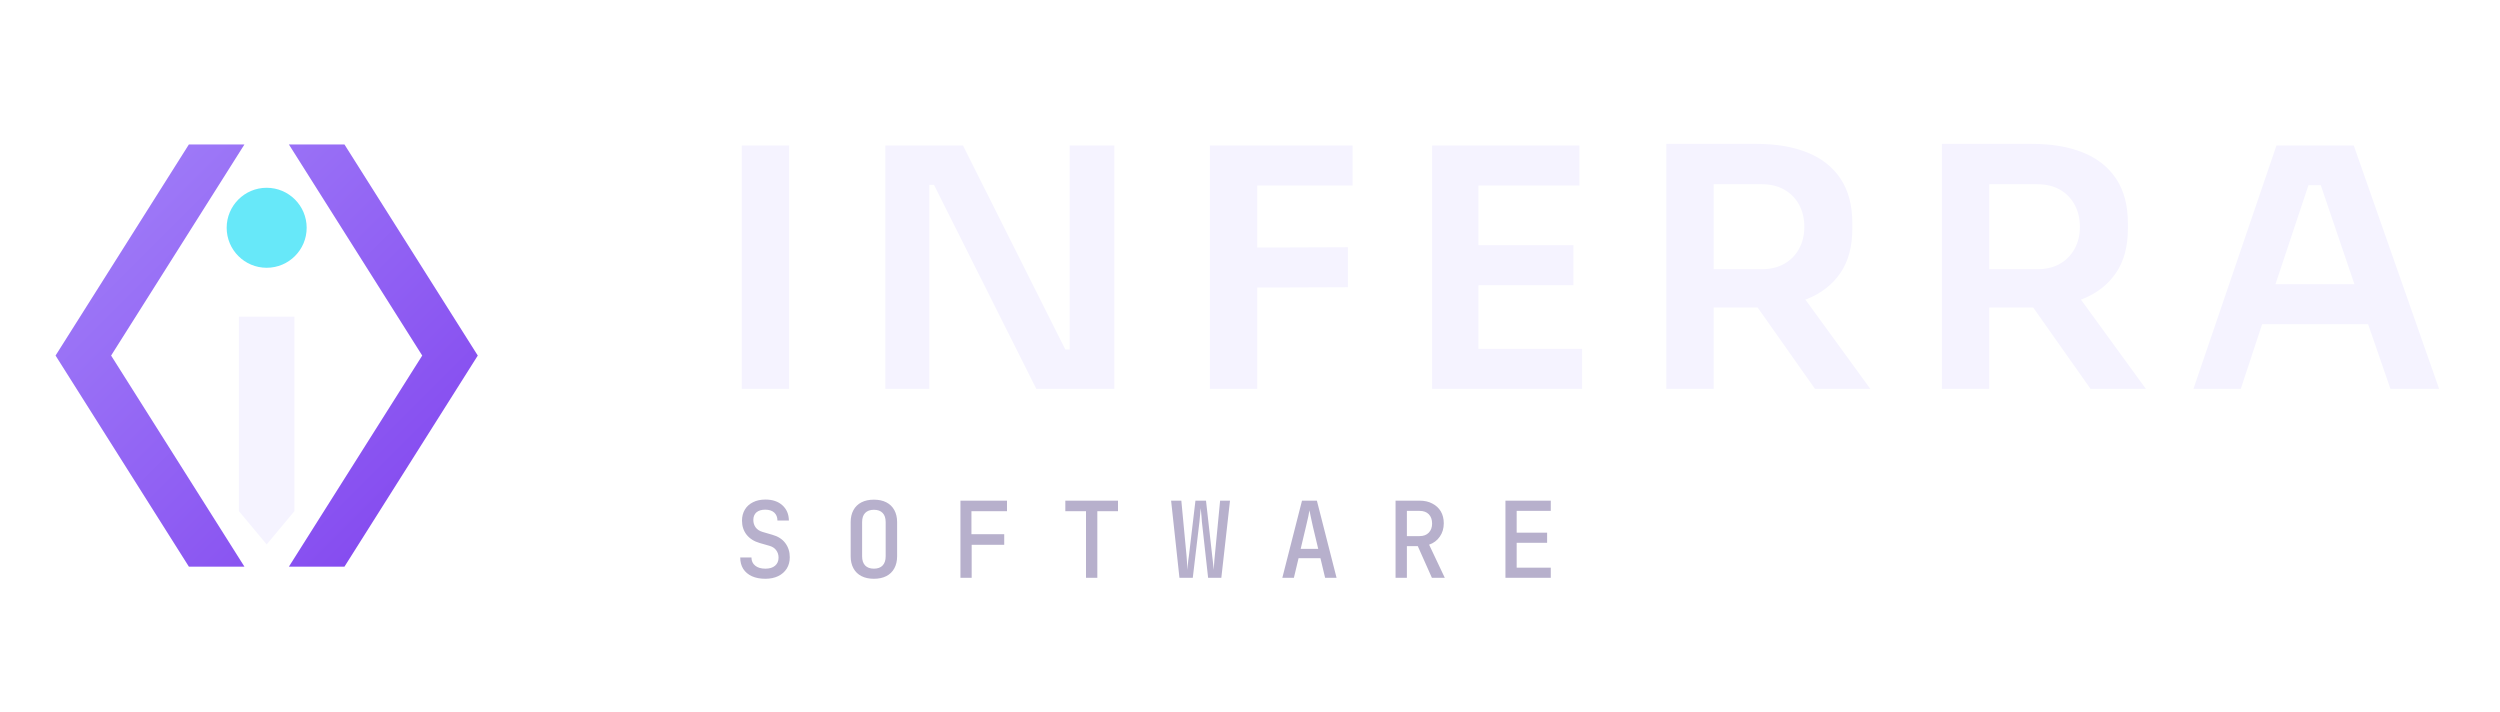
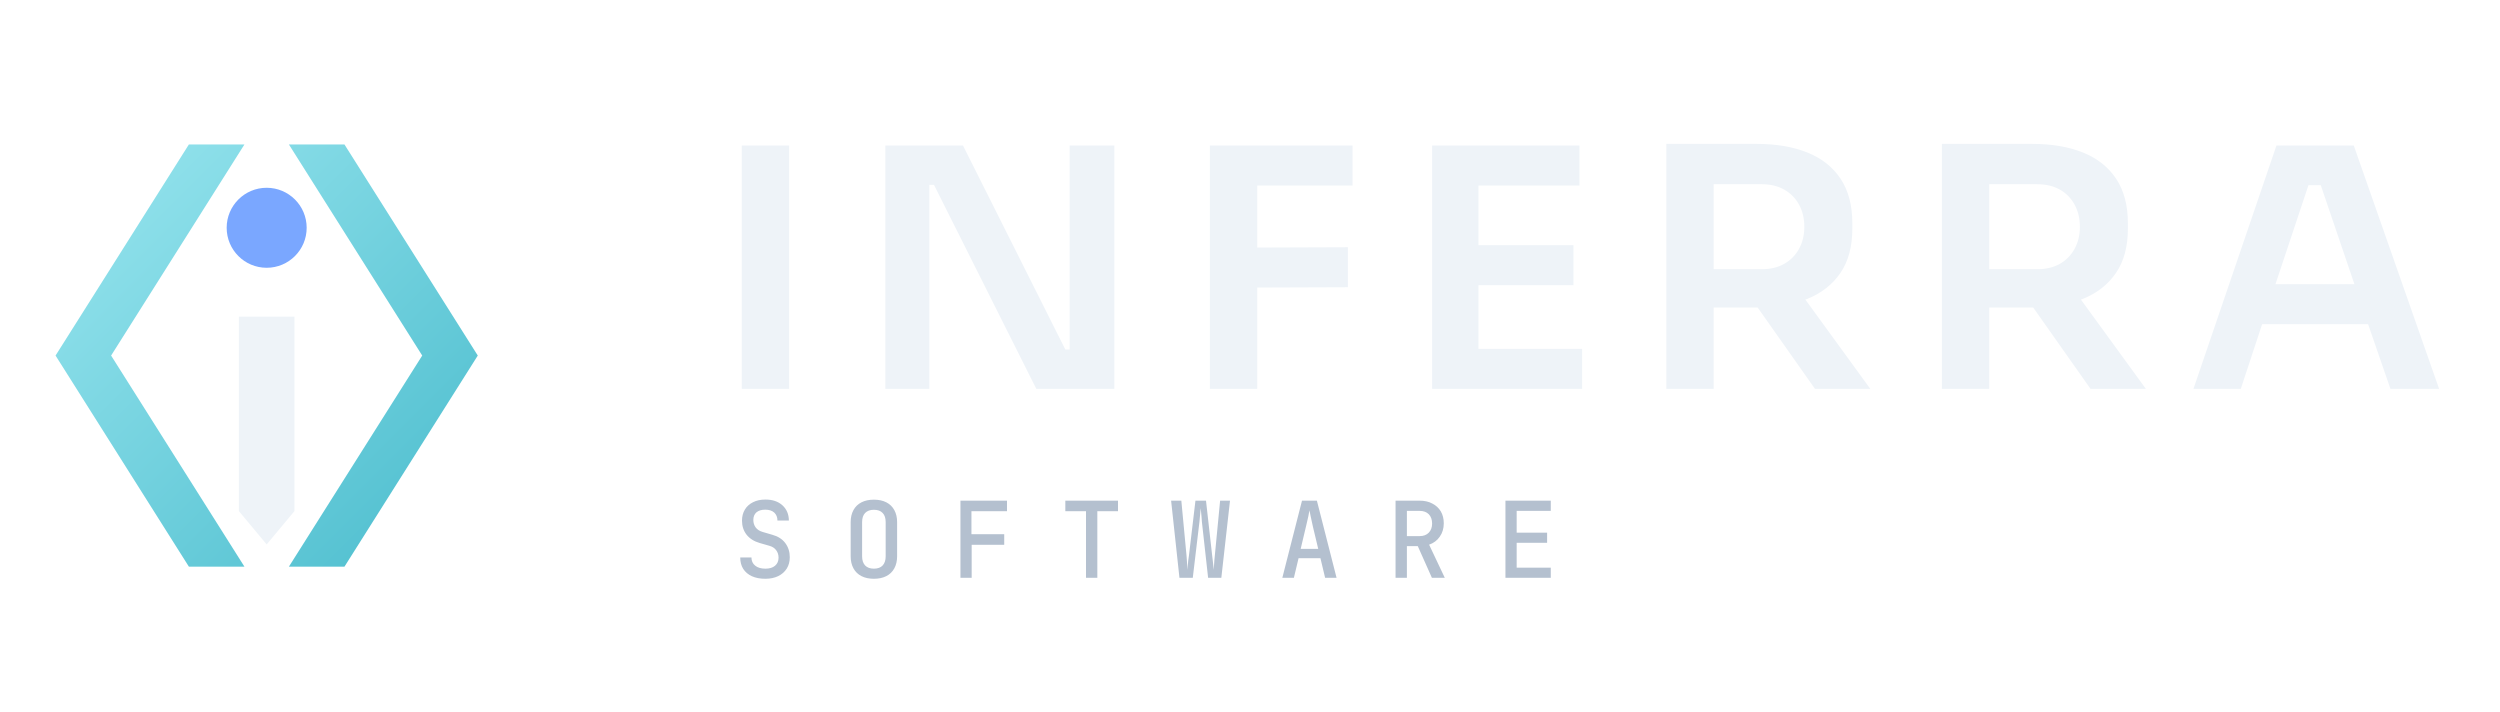
<svg xmlns="http://www.w3.org/2000/svg" viewBox="0 0 225 64" width="225" height="64" role="img" aria-label="Inferra Software">
  <g transform="translate(0 8)">
    <defs>
      <linearGradient id="g" x1="0" y1="0" x2="48" y2="48" gradientUnits="userSpaceOnUse">
-         <stop offset="0" stop-color="#A78BFA" />
-         <stop offset="1" stop-color="#7C3AED" />
+         <stop offset="0" stop-color="#A5ECF4" />
+         <stop offset="1" stop-color="#3FB6C8" />
      </linearGradient>
    </defs>
    <g>
      <path fill="url(#g)" d="M17 5h5L10 24l12 19h-5L5 24z" />
      <path fill="url(#g)" d="M31 5h-5l12 19-12 19h5l12-19z" />
-       <path fill="#F5F3FF" d="M21.5 20.5h5V38l-2.5 3-2.5-3z" />
-       <circle fill="#67E8F9" cx="24" cy="12.5" r="3.6" />
+       <path fill="#EEF3F8" d="M21.5 20.5h5V38l-2.5 3-2.5-3z" />
+       <circle fill="#7AA7FF" cx="24" cy="12.5" r="3.6" />
    </g>
  </g>
-   <path fill="#F5F3FF" d="M71.02 35L66.76 35L66.76 13.10L71.02 13.10M83.64 35L79.68 35L79.68 13.10L86.67 13.10L95.88 31.46L96.27 31.46L96.27 13.10L100.29 13.10L100.29 35L93.27 35L84.06 16.64L83.64 16.64M113.15 35L108.89 35L108.89 13.10L121.73 13.10L121.73 16.70L113.15 16.70L113.15 22.28L121.31 22.25L121.31 25.85L113.15 25.88M142.39 35L128.89 35L128.89 13.10L142.15 13.10L142.15 16.70L133.06 16.70L133.06 22.07L141.61 22.07L141.61 25.67L133.06 25.67L133.06 31.40L142.39 31.40M154.23 35L149.97 35L149.97 12.95L158.10 12.95Q160.74 12.95 162.67 13.73Q164.61 14.51 165.66 16.10Q166.71 17.69 166.71 20.09L166.71 20.57Q166.71 23 165.64 24.56Q164.58 26.12 162.66 26.90Q162.57 26.93 162.48 26.96L168.33 35L163.35 35L158.19 27.68Q158.16 27.68 158.10 27.68L154.23 27.68L154.23 35M158.55 16.58L154.23 16.58L154.23 24.23L158.55 24.23Q159.72 24.23 160.57 23.75Q161.43 23.27 161.91 22.40Q162.39 21.53 162.39 20.42Q162.39 19.28 161.91 18.41Q161.43 17.54 160.57 17.06Q159.72 16.58 158.55 16.58M179.03 35L174.77 35L174.77 12.95L182.90 12.95Q185.54 12.95 187.47 13.73Q189.41 14.51 190.46 16.10Q191.51 17.69 191.51 20.09L191.51 20.57Q191.51 23 190.44 24.56Q189.38 26.12 187.46 26.90Q187.37 26.93 187.28 26.96L193.13 35L188.15 35L182.99 27.68Q182.96 27.68 182.90 27.68L179.03 27.68L179.03 35M183.35 16.58L179.03 16.58L179.03 24.23L183.35 24.23Q184.52 24.23 185.38 23.75Q186.23 23.27 186.71 22.40Q187.19 21.53 187.19 20.42Q187.19 19.28 186.71 18.41Q186.23 17.54 185.38 17.06Q184.52 16.58 183.35 16.58M201.67 35L197.41 35L204.88 13.10L211.84 13.10L219.52 35L215.14 35L213.13 29.18L203.59 29.18L201.67 35M204.79 25.58L211.90 25.58L208.87 16.67L207.76 16.67" />
-   <path fill="#B7B0CC" d="M68.88 52.09Q68.18 52.09 67.67 51.86Q67.17 51.63 66.89 51.20Q66.62 50.77 66.62 50.17L67.63 50.17Q67.63 50.64 67.97 50.91Q68.30 51.18 68.89 51.18Q69.44 51.18 69.75 50.92Q70.07 50.65 70.07 50.19Q70.07 49.80 69.85 49.51Q69.64 49.23 69.24 49.12L68.37 48.87Q67.61 48.65 67.19 48.12Q66.78 47.59 66.78 46.86Q66.78 46.29 67.04 45.86Q67.29 45.44 67.77 45.20Q68.24 44.96 68.89 44.96Q69.84 44.96 70.41 45.47Q70.99 45.99 71 46.85L69.97 46.85Q69.97 46.40 69.68 46.13Q69.39 45.87 68.87 45.87Q68.37 45.87 68.08 46.11Q67.80 46.36 67.80 46.79Q67.80 47.18 68.01 47.47Q68.22 47.75 68.62 47.87L69.51 48.13Q70.27 48.34 70.67 48.87Q71.08 49.41 71.08 50.15Q71.08 50.73 70.81 51.17Q70.53 51.61 70.04 51.85Q69.54 52.09 68.88 52.09M78.65 52.09Q78 52.09 77.53 51.85Q77.06 51.61 76.81 51.15Q76.56 50.69 76.56 50.07L76.56 46.99Q76.56 46.37 76.81 45.91Q77.06 45.45 77.53 45.21Q78 44.97 78.65 44.97Q79.30 44.97 79.77 45.21Q80.24 45.45 80.49 45.91Q80.74 46.37 80.74 46.98L80.74 50.07Q80.74 50.69 80.49 51.15Q80.24 51.61 79.77 51.85Q79.30 52.09 78.65 52.09M78.65 51.18Q79.17 51.18 79.44 50.89Q79.71 50.60 79.71 50.07L79.71 46.99Q79.71 46.45 79.44 46.17Q79.17 45.88 78.65 45.88Q78.14 45.88 77.86 46.17Q77.59 46.45 77.59 46.99L77.59 50.07Q77.59 50.60 77.86 50.89Q78.14 51.18 78.65 51.18M87.45 52L86.44 52L86.44 45.06L90.63 45.06L90.63 46.01L87.43 46.01L87.43 48.08L90.38 48.08L90.38 49.03L87.45 49.03M98.76 52L97.74 52L97.74 46.01L95.88 46.01L95.88 45.06L100.62 45.06L100.62 46.01L98.76 46.01M107.35 52L106.15 52L105.40 45.06L106.32 45.06L106.79 50.04Q106.81 50.23 106.82 50.46Q106.83 50.69 106.85 50.91Q106.86 51.13 106.86 51.29Q106.88 51.13 106.90 50.91Q106.92 50.69 106.94 50.46Q106.97 50.23 107 50.04L107.59 45.06L108.54 45.06L109.10 50.04Q109.12 50.23 109.15 50.46Q109.17 50.69 109.20 50.91Q109.23 51.13 109.24 51.29Q109.25 51.13 109.26 50.91Q109.28 50.69 109.29 50.46Q109.31 50.23 109.33 50.04L109.81 45.06L110.70 45.06L109.92 52L108.73 52L108.17 46.96Q108.15 46.76 108.14 46.53Q108.12 46.31 108.10 46.10Q108.08 45.88 108.06 45.74Q108.05 45.88 108.03 46.10Q108.01 46.31 107.99 46.53Q107.97 46.76 107.95 46.96M116.45 52L115.41 52L117.18 45.06L118.52 45.06L120.29 52L119.26 52L118.84 50.24L116.87 50.24L116.45 52M117.54 47.38L117.06 49.40L118.64 49.40L118.16 47.39Q118.04 46.86 117.96 46.47Q117.88 46.07 117.85 45.93Q117.82 46.07 117.75 46.47Q117.67 46.86 117.54 47.38M126.62 52L125.60 52L125.60 45.06L127.77 45.06Q128.43 45.06 128.91 45.32Q129.40 45.57 129.67 46.02Q129.94 46.48 129.94 47.10Q129.94 47.79 129.58 48.30Q129.23 48.81 128.62 49.02L130.03 52L128.87 52L127.60 49.15L126.62 49.15L126.62 52M126.62 45.98L126.62 48.25L127.77 48.25Q128.29 48.25 128.59 47.94Q128.89 47.63 128.89 47.12Q128.89 46.59 128.59 46.28Q128.29 45.98 127.77 45.98M139.57 52L135.49 52L135.49 45.06L139.57 45.06L139.57 45.98L136.50 45.98L136.50 47.94L139.24 47.94L139.24 48.85L136.50 48.85L136.50 51.09L139.57 51.09" />
+   <path fill="#EEF3F8" d="M71.02 35L66.76 35L66.76 13.10L71.02 13.10M83.64 35L79.68 35L79.68 13.10L86.67 13.10L95.88 31.46L96.27 31.46L96.27 13.10L100.29 13.10L100.29 35L93.27 35L84.06 16.64L83.64 16.64M113.15 35L108.89 35L108.89 13.10L121.73 13.10L121.73 16.70L113.15 16.70L113.15 22.28L121.31 22.25L121.31 25.85L113.15 25.88M142.39 35L128.89 35L128.89 13.10L142.15 13.10L142.15 16.70L133.06 16.70L133.06 22.07L141.61 22.07L141.61 25.67L133.06 25.67L133.06 31.40L142.39 31.40M154.23 35L149.97 35L149.97 12.95L158.10 12.95Q160.74 12.95 162.67 13.73Q164.61 14.51 165.66 16.10Q166.71 17.69 166.71 20.09L166.71 20.57Q166.71 23 165.64 24.56Q164.58 26.12 162.66 26.90Q162.57 26.93 162.48 26.96L168.33 35L163.35 35L158.19 27.68Q158.16 27.68 158.10 27.68L154.23 27.68L154.23 35M158.55 16.58L154.23 16.58L154.23 24.23L158.55 24.23Q159.72 24.23 160.57 23.75Q161.43 23.27 161.91 22.40Q162.39 21.53 162.39 20.42Q162.39 19.28 161.91 18.41Q161.43 17.54 160.57 17.06Q159.72 16.58 158.55 16.58M179.03 35L174.77 35L174.77 12.95L182.90 12.95Q185.54 12.95 187.47 13.73Q189.41 14.51 190.46 16.10Q191.51 17.69 191.51 20.09L191.51 20.57Q191.51 23 190.44 24.56Q189.38 26.12 187.46 26.90Q187.37 26.93 187.28 26.96L193.13 35L188.15 35L182.99 27.68Q182.96 27.68 182.90 27.68L179.03 27.68L179.03 35M183.35 16.58L179.03 16.58L179.03 24.23L183.35 24.23Q184.52 24.23 185.38 23.75Q186.23 23.27 186.71 22.40Q187.19 21.53 187.19 20.42Q187.19 19.28 186.71 18.41Q186.23 17.54 185.38 17.06Q184.52 16.58 183.35 16.58M201.67 35L197.41 35L204.88 13.10L211.84 13.10L219.52 35L215.14 35L213.13 29.18L203.59 29.18L201.67 35M204.79 25.58L211.90 25.58L208.87 16.67L207.76 16.67" />
+   <path fill="#B4C0CF" d="M68.88 52.09Q68.18 52.09 67.67 51.86Q67.17 51.63 66.89 51.20Q66.62 50.77 66.62 50.17L67.63 50.17Q67.63 50.64 67.97 50.91Q68.30 51.18 68.89 51.18Q69.44 51.18 69.75 50.92Q70.07 50.65 70.07 50.19Q70.07 49.80 69.85 49.51Q69.64 49.23 69.24 49.12L68.37 48.87Q67.61 48.65 67.19 48.12Q66.78 47.59 66.78 46.86Q66.78 46.29 67.04 45.86Q67.29 45.44 67.77 45.20Q68.24 44.96 68.89 44.96Q69.84 44.96 70.41 45.47Q70.99 45.99 71 46.85L69.97 46.85Q69.97 46.40 69.68 46.13Q69.39 45.87 68.87 45.87Q68.37 45.87 68.08 46.11Q67.80 46.36 67.80 46.79Q67.80 47.18 68.01 47.47Q68.22 47.75 68.62 47.87L69.51 48.13Q70.27 48.34 70.67 48.87Q71.08 49.41 71.08 50.15Q71.08 50.73 70.81 51.17Q70.53 51.61 70.04 51.85Q69.54 52.09 68.88 52.09M78.65 52.09Q78 52.09 77.53 51.85Q77.06 51.61 76.81 51.15Q76.56 50.69 76.56 50.07L76.56 46.99Q76.56 46.37 76.81 45.91Q77.06 45.45 77.53 45.21Q78 44.97 78.65 44.97Q79.30 44.97 79.77 45.21Q80.24 45.45 80.49 45.91Q80.74 46.37 80.74 46.98L80.74 50.07Q80.74 50.69 80.49 51.15Q80.24 51.61 79.77 51.85Q79.30 52.09 78.65 52.09M78.65 51.18Q79.17 51.18 79.44 50.89Q79.71 50.60 79.71 50.07L79.71 46.99Q79.71 46.45 79.44 46.17Q79.17 45.88 78.65 45.88Q78.14 45.88 77.86 46.17Q77.59 46.45 77.59 46.99L77.59 50.07Q77.59 50.60 77.86 50.89Q78.14 51.18 78.65 51.18M87.45 52L86.44 52L86.44 45.06L90.63 45.06L90.63 46.01L87.43 46.01L87.43 48.08L90.38 48.08L90.38 49.03L87.45 49.03M98.76 52L97.74 52L97.74 46.01L95.88 46.01L95.88 45.06L100.62 45.06L100.62 46.01L98.76 46.01M107.35 52L106.15 52L105.40 45.06L106.32 45.06L106.79 50.04Q106.81 50.23 106.82 50.46Q106.83 50.69 106.85 50.91Q106.86 51.13 106.86 51.29Q106.88 51.13 106.90 50.91Q106.92 50.69 106.94 50.46Q106.97 50.23 107 50.04L107.59 45.06L108.54 45.06L109.10 50.04Q109.12 50.23 109.15 50.46Q109.17 50.69 109.20 50.91Q109.23 51.13 109.24 51.29Q109.25 51.13 109.26 50.91Q109.28 50.69 109.29 50.46Q109.31 50.23 109.33 50.04L109.81 45.06L110.70 45.06L109.92 52L108.73 52L108.17 46.96Q108.15 46.76 108.14 46.53Q108.12 46.31 108.10 46.10Q108.08 45.88 108.06 45.74Q108.05 45.88 108.03 46.10Q108.01 46.31 107.99 46.53Q107.97 46.76 107.95 46.96M116.45 52L115.41 52L117.18 45.06L118.52 45.06L120.29 52L119.26 52L118.84 50.24L116.87 50.24L116.45 52M117.54 47.38L117.06 49.40L118.64 49.40L118.16 47.39Q118.04 46.86 117.96 46.47Q117.88 46.07 117.85 45.93Q117.82 46.07 117.75 46.47Q117.67 46.86 117.54 47.38M126.62 52L125.60 52L125.60 45.06L127.77 45.06Q128.43 45.06 128.91 45.32Q129.40 45.57 129.67 46.02Q129.94 46.48 129.94 47.10Q129.94 47.79 129.58 48.30Q129.23 48.81 128.62 49.02L130.03 52L128.87 52L127.60 49.15L126.62 49.15L126.62 52M126.62 45.98L126.62 48.25L127.77 48.25Q128.29 48.25 128.59 47.94Q128.89 47.63 128.89 47.12Q128.89 46.59 128.59 46.28Q128.29 45.98 127.77 45.98M139.57 52L135.49 52L135.49 45.06L139.57 45.06L139.57 45.98L136.50 45.98L136.50 47.94L139.24 47.94L139.24 48.85L136.50 48.85L136.50 51.09L139.57 51.09" />
</svg>
